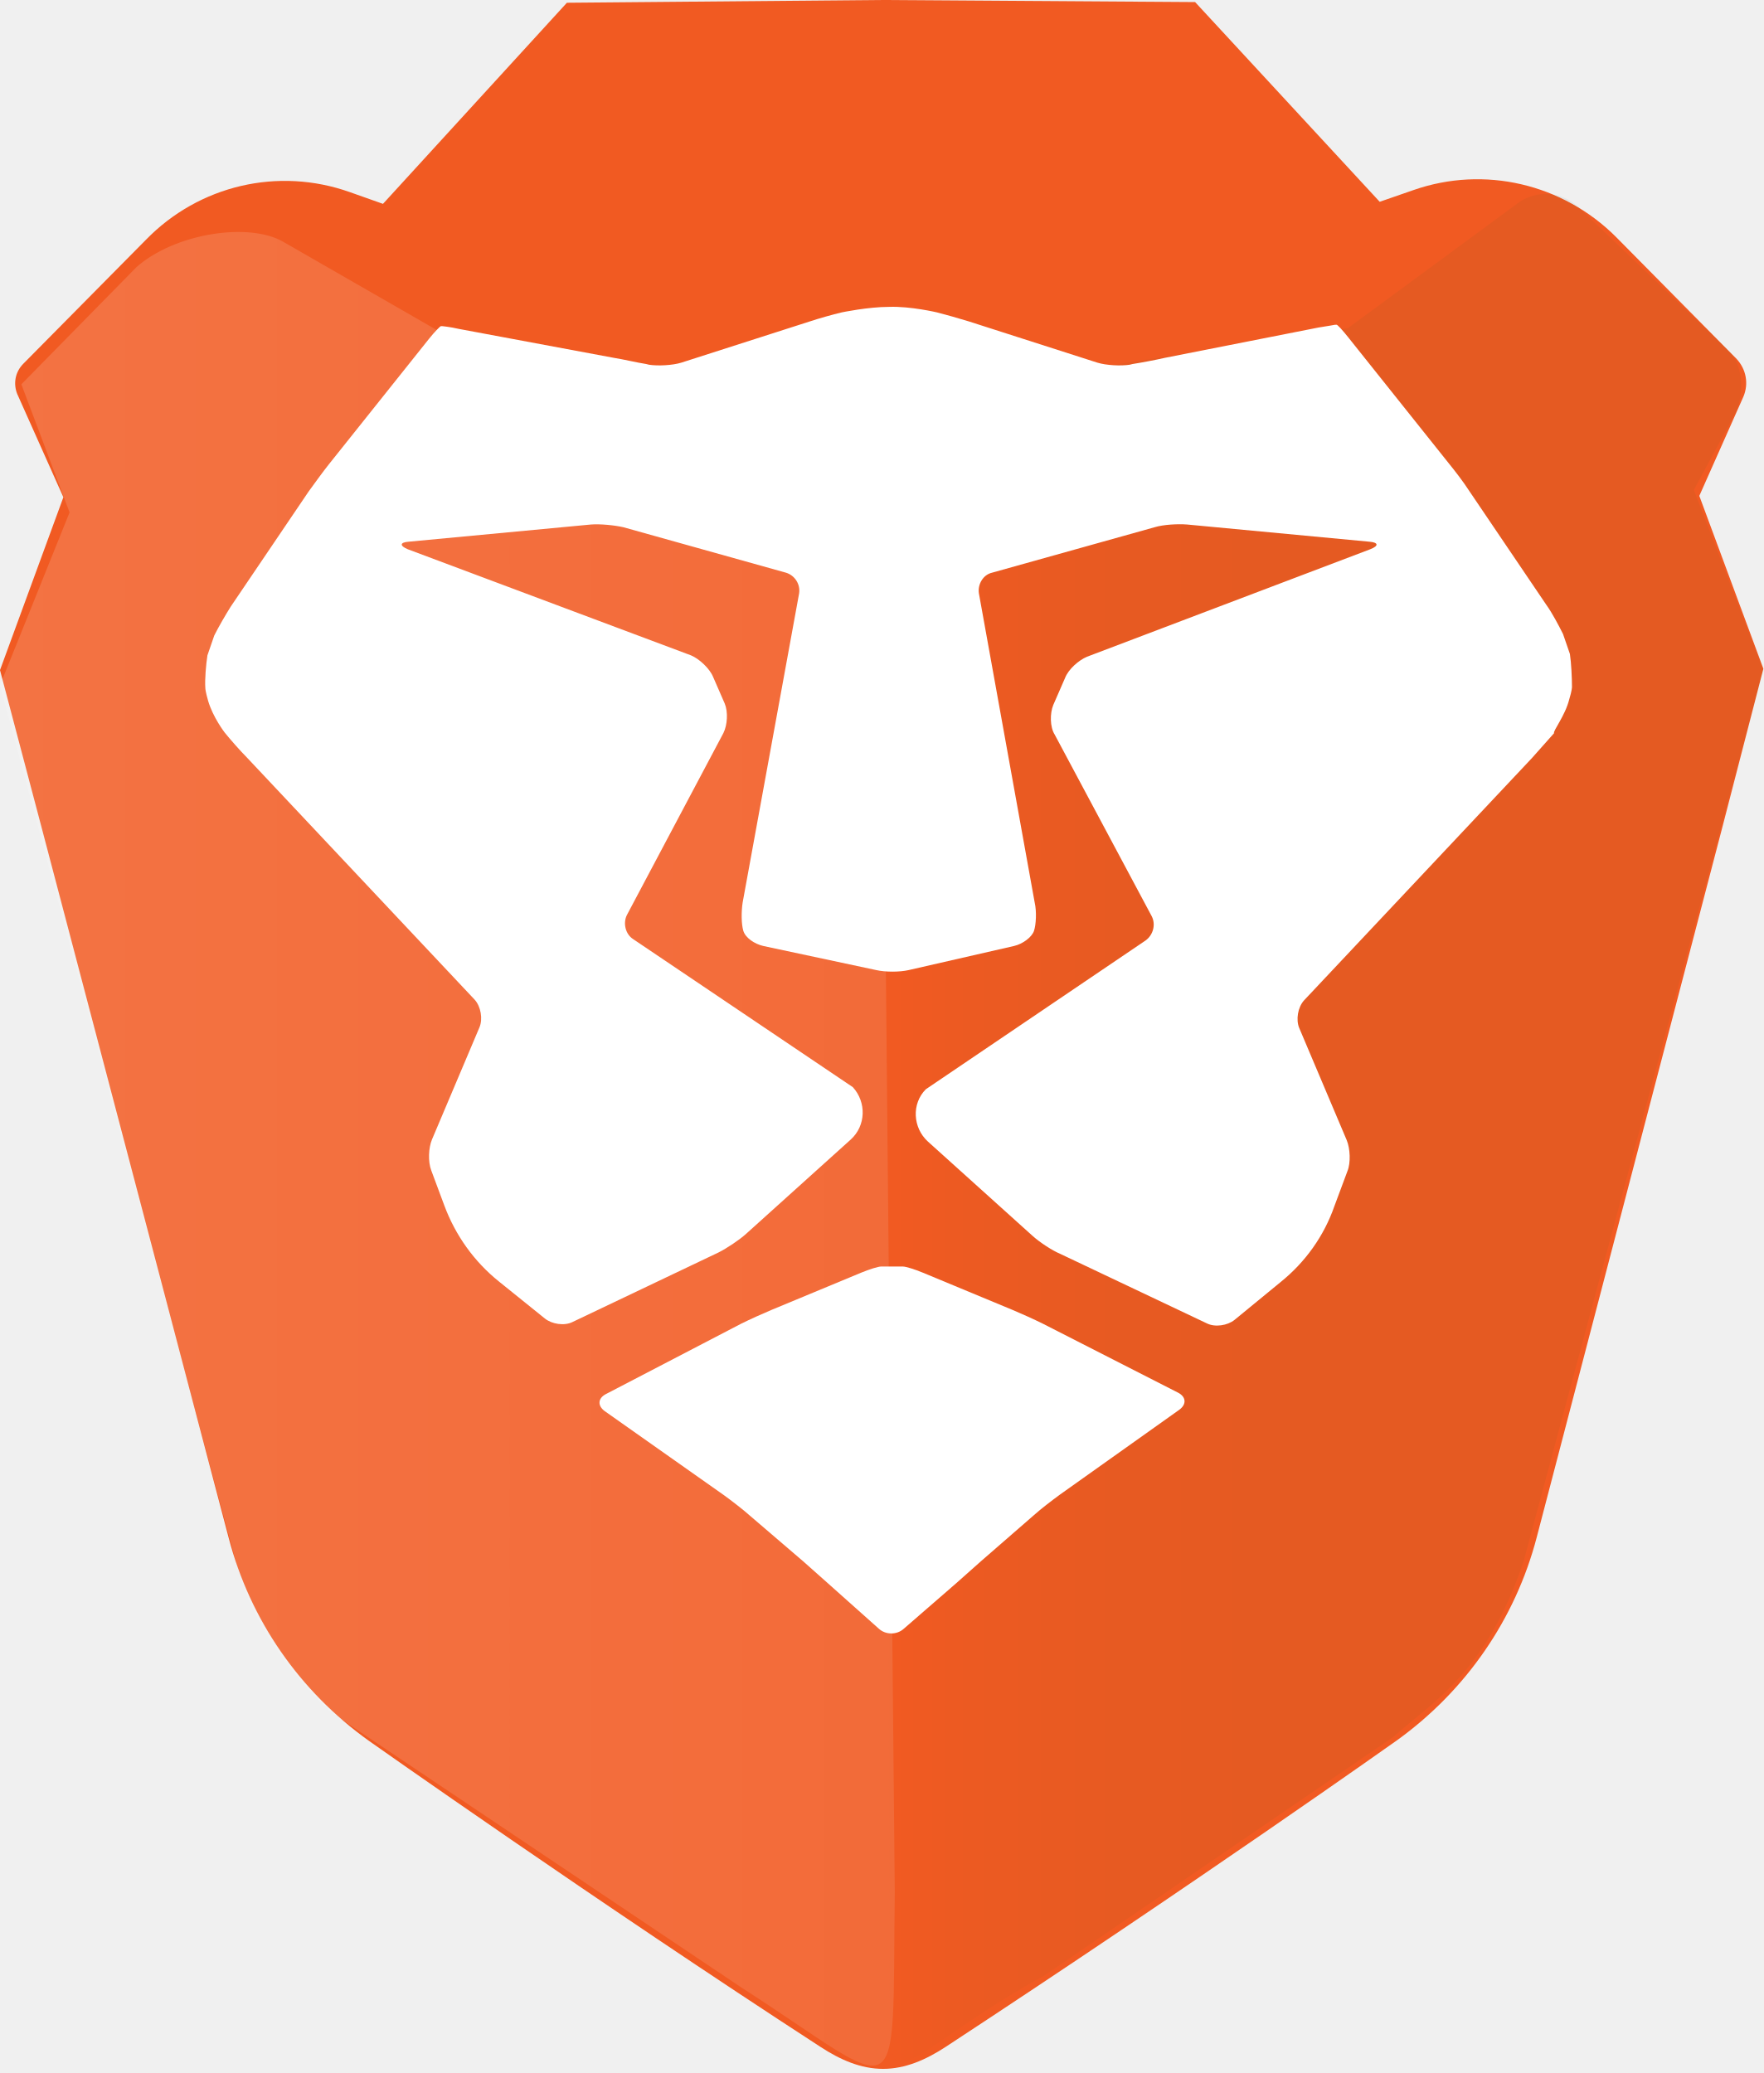
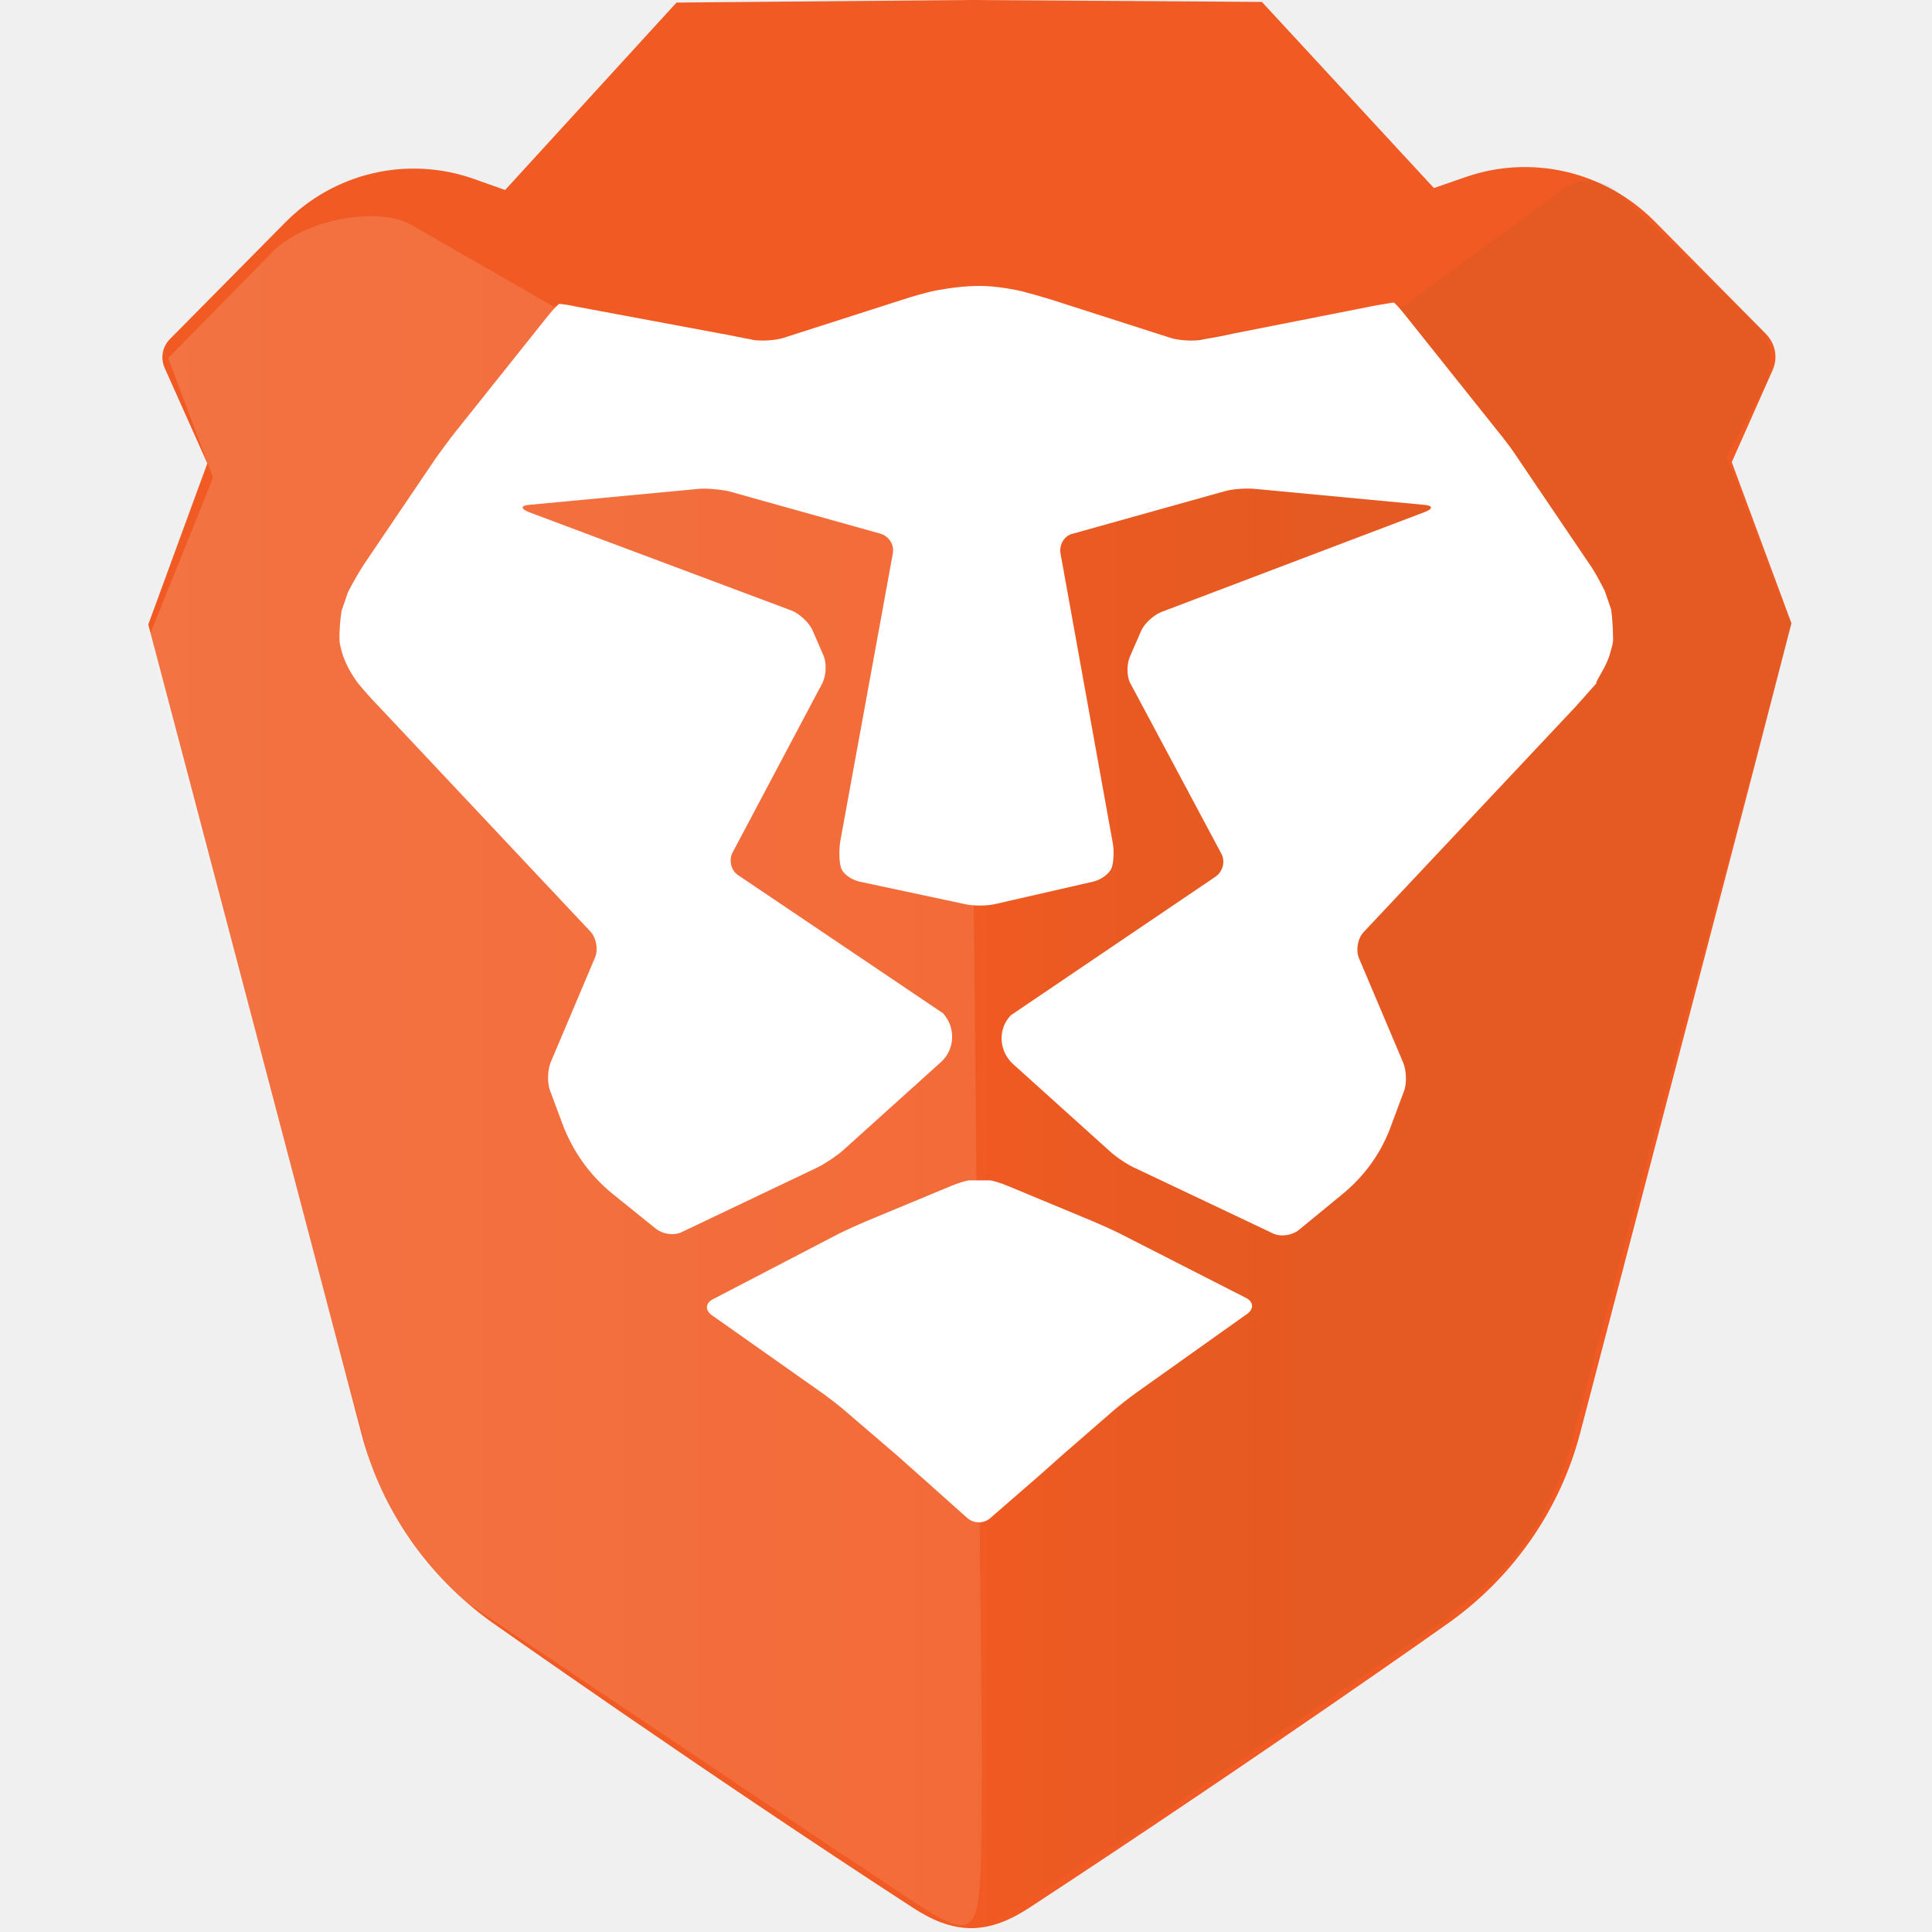
- <svg xmlns="http://www.w3.org/2000/svg" width="256px" height="301px" viewBox="0 0 256 301" version="1.1" preserveAspectRatio="xMidYMid">
-   <defs>
-     <linearGradient x1="0%" y1="50.018%" x2="100.097%" y2="50.018%" id="linearGradient-1">
-       <stop stop-color="#FFFFFF" offset="0%" />
-       <stop stop-color="#FFFFFF" stop-opacity="0.958" offset="14.13%" />
-       <stop stop-color="#FFFFFF" stop-opacity="0.7" offset="100%" />
+ <svg xmlns="http://www.w3.org/2000/svg" width="301" height="301" viewBox="0 0 301 301" version="1.1" preserveAspectRatio="xMidYMid" id="svg34">
+   <defs id="defs20">
+     <linearGradient x1="0" y1="116.545" x2="186.15" y2="116.545" id="linearGradient-1" gradientTransform="scale(0.6985014,1.431636)" gradientUnits="userSpaceOnUse">
+       <stop stop-color="#FFFFFF" offset="0%" id="stop2" />
+       <stop stop-color="#FFFFFF" stop-opacity="0.958" offset="14.13%" id="stop4" />
+       <stop stop-color="#FFFFFF" stop-opacity="0.7" offset="100%" id="stop6" />
    </linearGradient>
-     <linearGradient x1="-0.039%" y1="49.982%" x2="100%" y2="49.982%" id="linearGradient-2">
-       <stop stop-color="#F1F1F2" offset="0%" />
-       <stop stop-color="#E4E5E6" offset="9.191%" />
-       <stop stop-color="#D9DADB" offset="23.57%" />
-       <stop stop-color="#D2D4D5" offset="43.8%" />
-       <stop stop-color="#D0D2D3" offset="100%" />
+     <linearGradient x1="187.351" y1="112.265" x2="373.388" y2="112.265" id="linearGradient-2" gradientTransform="scale(0.6856141,1.458546)" gradientUnits="userSpaceOnUse">
+       <stop stop-color="#F1F1F2" offset="0%" id="stop9" />
+       <stop stop-color="#E4E5E6" offset="9.191%" id="stop11" />
+       <stop stop-color="#D9DADB" offset="23.57%" id="stop13" />
+       <stop stop-color="#D2D4D5" offset="43.8%" id="stop15" />
+       <stop stop-color="#D0D2D3" offset="100%" id="stop17" />
    </linearGradient>
  </defs>
-   <g>
-     <path d="M256,97.1 L246.7,72 L253.1,57.6 C253.9,55.7 253.5,53.6 252.1,52.1 L234.6,34.4 C226.9,26.7 215.5,24 205.2,27.6 L200.3,29.3 L173.5,0.3 L128.2,0 L127.9,0 L82.3,0.4 L55.6,29.6 L50.8,27.9 C40.4,24.2 28.9,26.9 21.2,34.8 L3.4,52.8 C2.2,54 1.9,55.7 2.5,57.2 L9.2,72.2 L0,97.3 L6,120 L33.2,223.3 C36.3,235.2 43.5,245.6 53.6,252.8 C53.6,252.8 86.6,276.1 119.1,297.2 C122,299.1 125,300.4 128.2,300.4 C131.4,300.4 134.4,299.1 137.3,297.2 C173.9,273.2 202.8,252.7 202.8,252.7 C212.8,245.5 220,235.1 223.1,223.2 L250.1,119.9 L256,97.1 Z" fill="#F15A22" />
-     <path d="M34.5,227.7 L0,99.5 L10.1,74.4 L3.1,55.8 L19.8,38.8 C25.3,33.9 36.1,32.2 41.1,35.1 L67.2,50.1 L101.2,58 L127.7,47 L129.9,274.7 C129.5,307.5 131.6,304 107.5,288.5 L48,248.6 C41.6,242.5 36.7,235.6 34.5,227.7 Z" fill="url(#linearGradient-1)" opacity="0.15" style="mix-blend-mode: lighten;" />
-     <path d="M202.2,252.246 L151.6,286.846 C137.5,294.546 130.7,302.146 129.6,298.446 C128.7,295.546 129.4,287.046 129.1,273.846 L128.5,51.146 C128.6,48.946 130.1,45.246 132.7,45.646 L158.5,53.446 L195.7,47.646 L220.3,29.546 C222.9,27.546 226.7,27.746 229.1,30.046 L251.1,51.046 C253.1,53.146 253.2,57.246 252,59.846 L245.9,71.146 L256,97.246 L221.2,226.646 C215.8,242.746 208.2,246.946 202.2,252.246 Z" fill="url(#linearGradient-2)" opacity="0.4" style="mix-blend-mode: darken;" />
-     <path d="M134,184.801 C132.8,184.301 131.5,183.901 131.1,183.901 L129.5,183.901 L127.9,183.901 C127.5,183.901 126.2,184.301 125,184.801 L112,190.201 C110.8,190.701 108.8,191.601 107.6,192.201 L88,202.401 C86.8,203.001 86.7,204.101 87.8,204.901 L105.1,217.101 C106.2,217.901 107.9,219.201 108.9,220.101 L116.6,226.701 C117.6,227.601 119.2,229.001 120.2,229.901 L127.6,236.501 C128.6,237.401 130.2,237.401 131.2,236.501 L138.8,229.901 C139.8,229.001 141.4,227.601 142.4,226.701 L150.1,220.001 C151.1,219.101 152.8,217.801 153.9,217.001 L171.2,204.701 C172.3,203.901 172.2,202.801 171,202.201 L151.4,192.201 C150.2,191.601 148.2,190.701 147,190.201 L134,184.801 Z" fill="#FFFFFF" />
-     <path d="M227.813,101.557 C228.213,100.257 228.213,99.757 228.213,99.757 C228.213,98.457 228.113,96.257 227.913,94.957 L226.913,92.057 C226.313,90.857 225.313,88.957 224.513,87.857 L213.213,71.157 C212.513,70.057 211.213,68.357 210.313,67.257 L195.713,48.957 C194.913,47.957 194.113,47.057 194.013,47.157 L193.813,47.157 C193.813,47.157 192.713,47.357 191.413,47.557 L169.113,51.957 C167.813,52.257 165.713,52.657 164.413,52.857 L164.013,52.957 C162.713,53.157 160.613,53.057 159.313,52.657 L140.613,46.657 C139.313,46.257 137.213,45.657 136.013,45.357 C136.013,45.357 132.213,44.457 129.113,44.557 C126.013,44.557 122.213,45.357 122.213,45.357 C120.913,45.657 118.813,46.257 117.613,46.657 L98.913,52.657 C97.613,53.057 95.513,53.157 94.213,52.957 L93.813,52.857 C92.513,52.657 90.413,52.157 89.113,51.957 L66.613,47.757 C65.313,47.457 64.213,47.357 64.213,47.357 L64.013,47.357 C63.913,47.357 63.113,48.157 62.313,49.157 L47.713,67.457 C46.913,68.457 45.613,70.257 44.813,71.357 L33.513,88.057 C32.813,89.157 31.713,91.057 31.113,92.257 L30.113,95.157 C29.913,96.457 29.713,98.657 29.813,99.957 C29.813,99.957 29.813,100.357 30.213,101.757 C30.913,104.157 32.613,106.357 32.613,106.357 C33.413,107.357 34.913,109.057 35.813,109.957 L68.913,145.157 C69.813,146.157 70.113,147.957 69.613,149.157 L62.713,165.457 C62.213,166.657 62.113,168.657 62.613,169.957 L64.513,175.057 C66.113,179.357 68.813,183.157 72.413,186.057 L79.113,191.457 C80.113,192.257 81.913,192.557 83.113,191.957 L104.313,181.857 C105.513,181.257 107.313,180.057 108.313,179.157 L123.513,165.457 C125.713,163.457 125.813,160.057 123.813,157.857 L91.913,136.357 C90.813,135.657 90.413,134.057 91.013,132.857 L105.013,106.457 C105.613,105.257 105.713,103.357 105.213,102.157 L103.513,98.257 C103.013,97.057 101.513,95.657 100.313,95.157 L59.213,79.757 C58.013,79.257 58.013,78.757 59.313,78.657 L85.813,76.157 C87.113,76.057 89.213,76.257 90.513,76.557 L114.113,83.157 C115.413,83.557 116.213,84.857 116.013,86.157 L107.813,131.057 C107.613,132.357 107.613,134.157 107.913,135.157 C108.213,136.157 109.513,137.057 110.813,137.357 L127.213,140.857 C128.513,141.157 130.613,141.157 131.913,140.857 L147.213,137.357 C148.513,137.057 149.813,136.057 150.113,135.157 C150.413,134.257 150.513,132.357 150.213,131.057 L142.113,86.157 C141.913,84.857 142.713,83.457 144.013,83.157 L167.613,76.557 C168.913,76.157 171.013,76.057 172.313,76.157 L198.813,78.657 C200.113,78.757 200.213,79.257 198.913,79.757 L157.813,95.357 C156.613,95.857 155.113,97.157 154.613,98.457 L152.913,102.357 C152.413,103.557 152.413,105.557 153.113,106.657 L167.213,133.057 C167.813,134.257 167.413,135.757 166.313,136.557 L134.413,158.157 C132.313,160.257 132.513,163.757 134.713,165.757 L149.913,179.457 C150.913,180.357 152.713,181.557 153.913,182.057 L175.213,192.157 C176.413,192.757 178.213,192.457 179.213,191.657 L185.913,186.157 C189.513,183.257 192.213,179.457 193.713,175.157 L195.613,170.057 C196.113,168.857 196.013,166.757 195.513,165.557 L188.613,149.257 C188.113,148.057 188.413,146.257 189.313,145.257 L222.413,110.057 C223.313,109.057 224.713,107.457 225.613,106.457 C225.413,106.157 227.213,103.957 227.813,101.557 Z" fill="#FFFFFF" />
+   <g id="g32" transform="translate(23.10011)">
+     <path d="M 256,97.1 246.7,72 253.1,57.6 c 0.8,-1.9 0.4,-4 -1,-5.5 L 234.6,34.4 C 226.9,26.7 215.5,24 205.2,27.6 L 200.3,29.3 173.5,0.3 128.2,0 h -0.3 L 82.3,0.4 55.6,29.6 50.8,27.9 C 40.4,24.2 28.9,26.9 21.2,34.8 L 3.4,52.8 C 2.2,54 1.9,55.7 2.5,57.2 L 9.2,72.2 0,97.3 6,120 33.2,223.3 c 3.1,11.9 10.3,22.3 20.4,29.5 0,0 33,23.3 65.5,44.4 2.9,1.9 5.9,3.2 9.1,3.2 3.2,0 6.2,-1.3 9.1,-3.2 36.6,-24 65.5,-44.5 65.5,-44.5 10,-7.2 17.2,-17.6 20.3,-29.5 l 27,-103.3 z" fill="#f15a22" id="path22" />
+     <path d="M 34.5,227.7 0,99.5 10.1,74.4 3.1,55.8 19.8,38.8 c 5.5,-4.9 16.3,-6.6 21.3,-3.7 l 26.1,15 34,7.9 26.5,-11 2.2,227.7 c -0.4,32.8 1.7,29.3 -22.4,13.8 L 48,248.6 c -6.4,-6.1 -11.3,-13 -13.5,-20.9 z" fill="url(#linearGradient-1)" opacity="0.15" style="mix-blend-mode:lighten;fill:url(#linearGradient-1)" id="path24" />
+     <path d="m 202.2,252.246 -50.6,34.6 c -14.1,7.7 -20.9,15.3 -22,11.6 -0.9,-2.9 -0.2,-11.4 -0.5,-24.6 L 128.5,51.146 c 0.1,-2.2 1.6,-5.9 4.2,-5.5 l 25.8,7.8 37.2,-5.8 24.6,-18.1 c 2.6,-2 6.4,-1.8 8.8,0.5 l 22,21 c 2,2.1 2.1,6.2 0.9,8.8 l -6.1,11.3 10.1,26.1 -34.8,129.4 c -5.4,16.1 -13,20.3 -19,25.6 z" fill="url(#linearGradient-2)" opacity="0.4" style="mix-blend-mode:darken;fill:url(#linearGradient-2)" id="path26" />
+     <path d="m 134,184.801 c -1.2,-0.5 -2.5,-0.9 -2.9,-0.9 h -1.6 -1.6 c -0.4,0 -1.7,0.4 -2.9,0.9 l -13,5.4 c -1.2,0.5 -3.2,1.4 -4.4,2 l -19.6,10.2 c -1.2,0.6 -1.3,1.7 -0.2,2.5 l 17.3,12.2 c 1.1,0.8 2.8,2.1 3.8,3 l 7.7,6.6 c 1,0.9 2.6,2.3 3.6,3.2 l 7.4,6.6 c 1,0.9 2.6,0.9 3.6,0 l 7.6,-6.6 c 1,-0.9 2.6,-2.3 3.6,-3.2 l 7.7,-6.7 c 1,-0.9 2.7,-2.2 3.8,-3 l 17.3,-12.3 c 1.1,-0.8 1,-1.9 -0.2,-2.5 l -19.6,-10 c -1.2,-0.6 -3.2,-1.5 -4.4,-2 z" fill="#ffffff" id="path28" />
+     <path d="m 227.813,101.557 c 0.4,-1.3 0.4,-1.8 0.4,-1.8 0,-1.3 -0.1,-3.5 -0.3,-4.8 l -1,-2.9 c -0.6,-1.2 -1.6,-3.1 -2.4,-4.2 l -11.3,-16.7 c -0.7,-1.1 -2,-2.8 -2.9,-3.9 l -14.6,-18.3 c -0.8,-1 -1.6,-1.9 -1.7,-1.8 h -0.2 c 0,0 -1.1,0.2 -2.4,0.4 l -22.3,4.4 c -1.3,0.3 -3.4,0.7 -4.7,0.9 l -0.4,0.1 c -1.3,0.2 -3.4,0.1 -4.7,-0.3 l -18.7,-6 c -1.3,-0.4 -3.4,-1 -4.6,-1.3 0,0 -3.8,-0.9 -6.9,-0.8 -3.1,0 -6.9,0.8 -6.9,0.8 -1.3,0.3 -3.4,0.9 -4.6,1.3 l -18.7,6 c -1.3,0.4 -3.4,0.5 -4.7,0.3 l -0.4,-0.1 c -1.3,-0.2 -3.4,-0.7 -4.7,-0.9 l -22.5,-4.2 c -1.3,-0.3 -2.4,-0.4 -2.4,-0.4 h -0.2 c -0.1,0 -0.9,0.8 -1.7,1.8 l -14.6,18.3 c -0.8,1 -2.1,2.8 -2.9,3.9 l -11.3,16.7 c -0.7,1.1 -1.8,3 -2.4,4.2 l -1,2.9 c -0.2,1.3 -0.4,3.5 -0.3,4.8 0,0 0,0.4 0.4,1.8 0.7,2.4 2.4,4.6 2.4,4.6 0.8,1 2.3,2.7 3.2,3.6 l 33.1,35.2 c 0.9,1 1.2,2.8 0.7,4 l -6.9,16.3 c -0.5,1.2 -0.6,3.2 -0.1,4.5 l 1.9,5.1 c 1.6,4.3 4.3,8.1 7.9,11 l 6.7,5.4 c 1,0.8 2.8,1.1 4,0.5 l 21.2,-10.1 c 1.2,-0.6 3,-1.8 4,-2.7 l 15.2,-13.7 c 2.2,-2 2.3,-5.4 0.3,-7.6 l -31.9,-21.5 c -1.1,-0.7 -1.5,-2.3 -0.9,-3.5 l 14,-26.4 c 0.6,-1.2 0.7,-3.1 0.2,-4.3 l -1.7,-3.9 c -0.5,-1.2 -2,-2.6 -3.2,-3.1 l -41.1,-15.4 c -1.2,-0.5 -1.2,-1 0.1,-1.1 l 26.5,-2.5 c 1.3,-0.1 3.4,0.1 4.7,0.4 l 23.6,6.6 c 1.3,0.4 2.1,1.7 1.9,3 l -8.2,44.9 c -0.2,1.3 -0.2,3.1 0.1,4.1 0.3,1 1.6,1.9 2.9,2.2 l 16.4,3.5 c 1.3,0.3 3.4,0.3 4.7,0 l 15.3,-3.5 c 1.3,-0.3 2.6,-1.3 2.9,-2.2 0.3,-0.9 0.4,-2.8 0.1,-4.1 l -8.1,-44.9 c -0.2,-1.3 0.6,-2.7 1.9,-3 l 23.6,-6.6 c 1.3,-0.4 3.4,-0.5 4.7,-0.4 l 26.5,2.5 c 1.3,0.1 1.4,0.6 0.1,1.1 l -41.1,15.6 c -1.2,0.5 -2.7,1.8 -3.2,3.1 l -1.7,3.9 c -0.5,1.2 -0.5,3.2 0.2,4.3 l 14.1,26.4 c 0.6,1.2 0.2,2.7 -0.9,3.5 l -31.9,21.6 c -2.1,2.1 -1.9,5.6 0.3,7.6 l 15.2,13.7 c 1,0.9 2.8,2.1 4,2.6 l 21.3,10.1 c 1.2,0.6 3,0.3 4,-0.5 l 6.7,-5.5 c 3.6,-2.9 6.3,-6.7 7.8,-11 l 1.9,-5.1 c 0.5,-1.2 0.4,-3.3 -0.1,-4.5 l -6.9,-16.3 c -0.5,-1.2 -0.2,-3 0.7,-4 l 33.1,-35.2 c 0.9,-1 2.3,-2.6 3.2,-3.6 -0.2,-0.3 1.6,-2.5 2.2,-4.9 z" fill="#ffffff" id="path30" />
  </g>
</svg>
